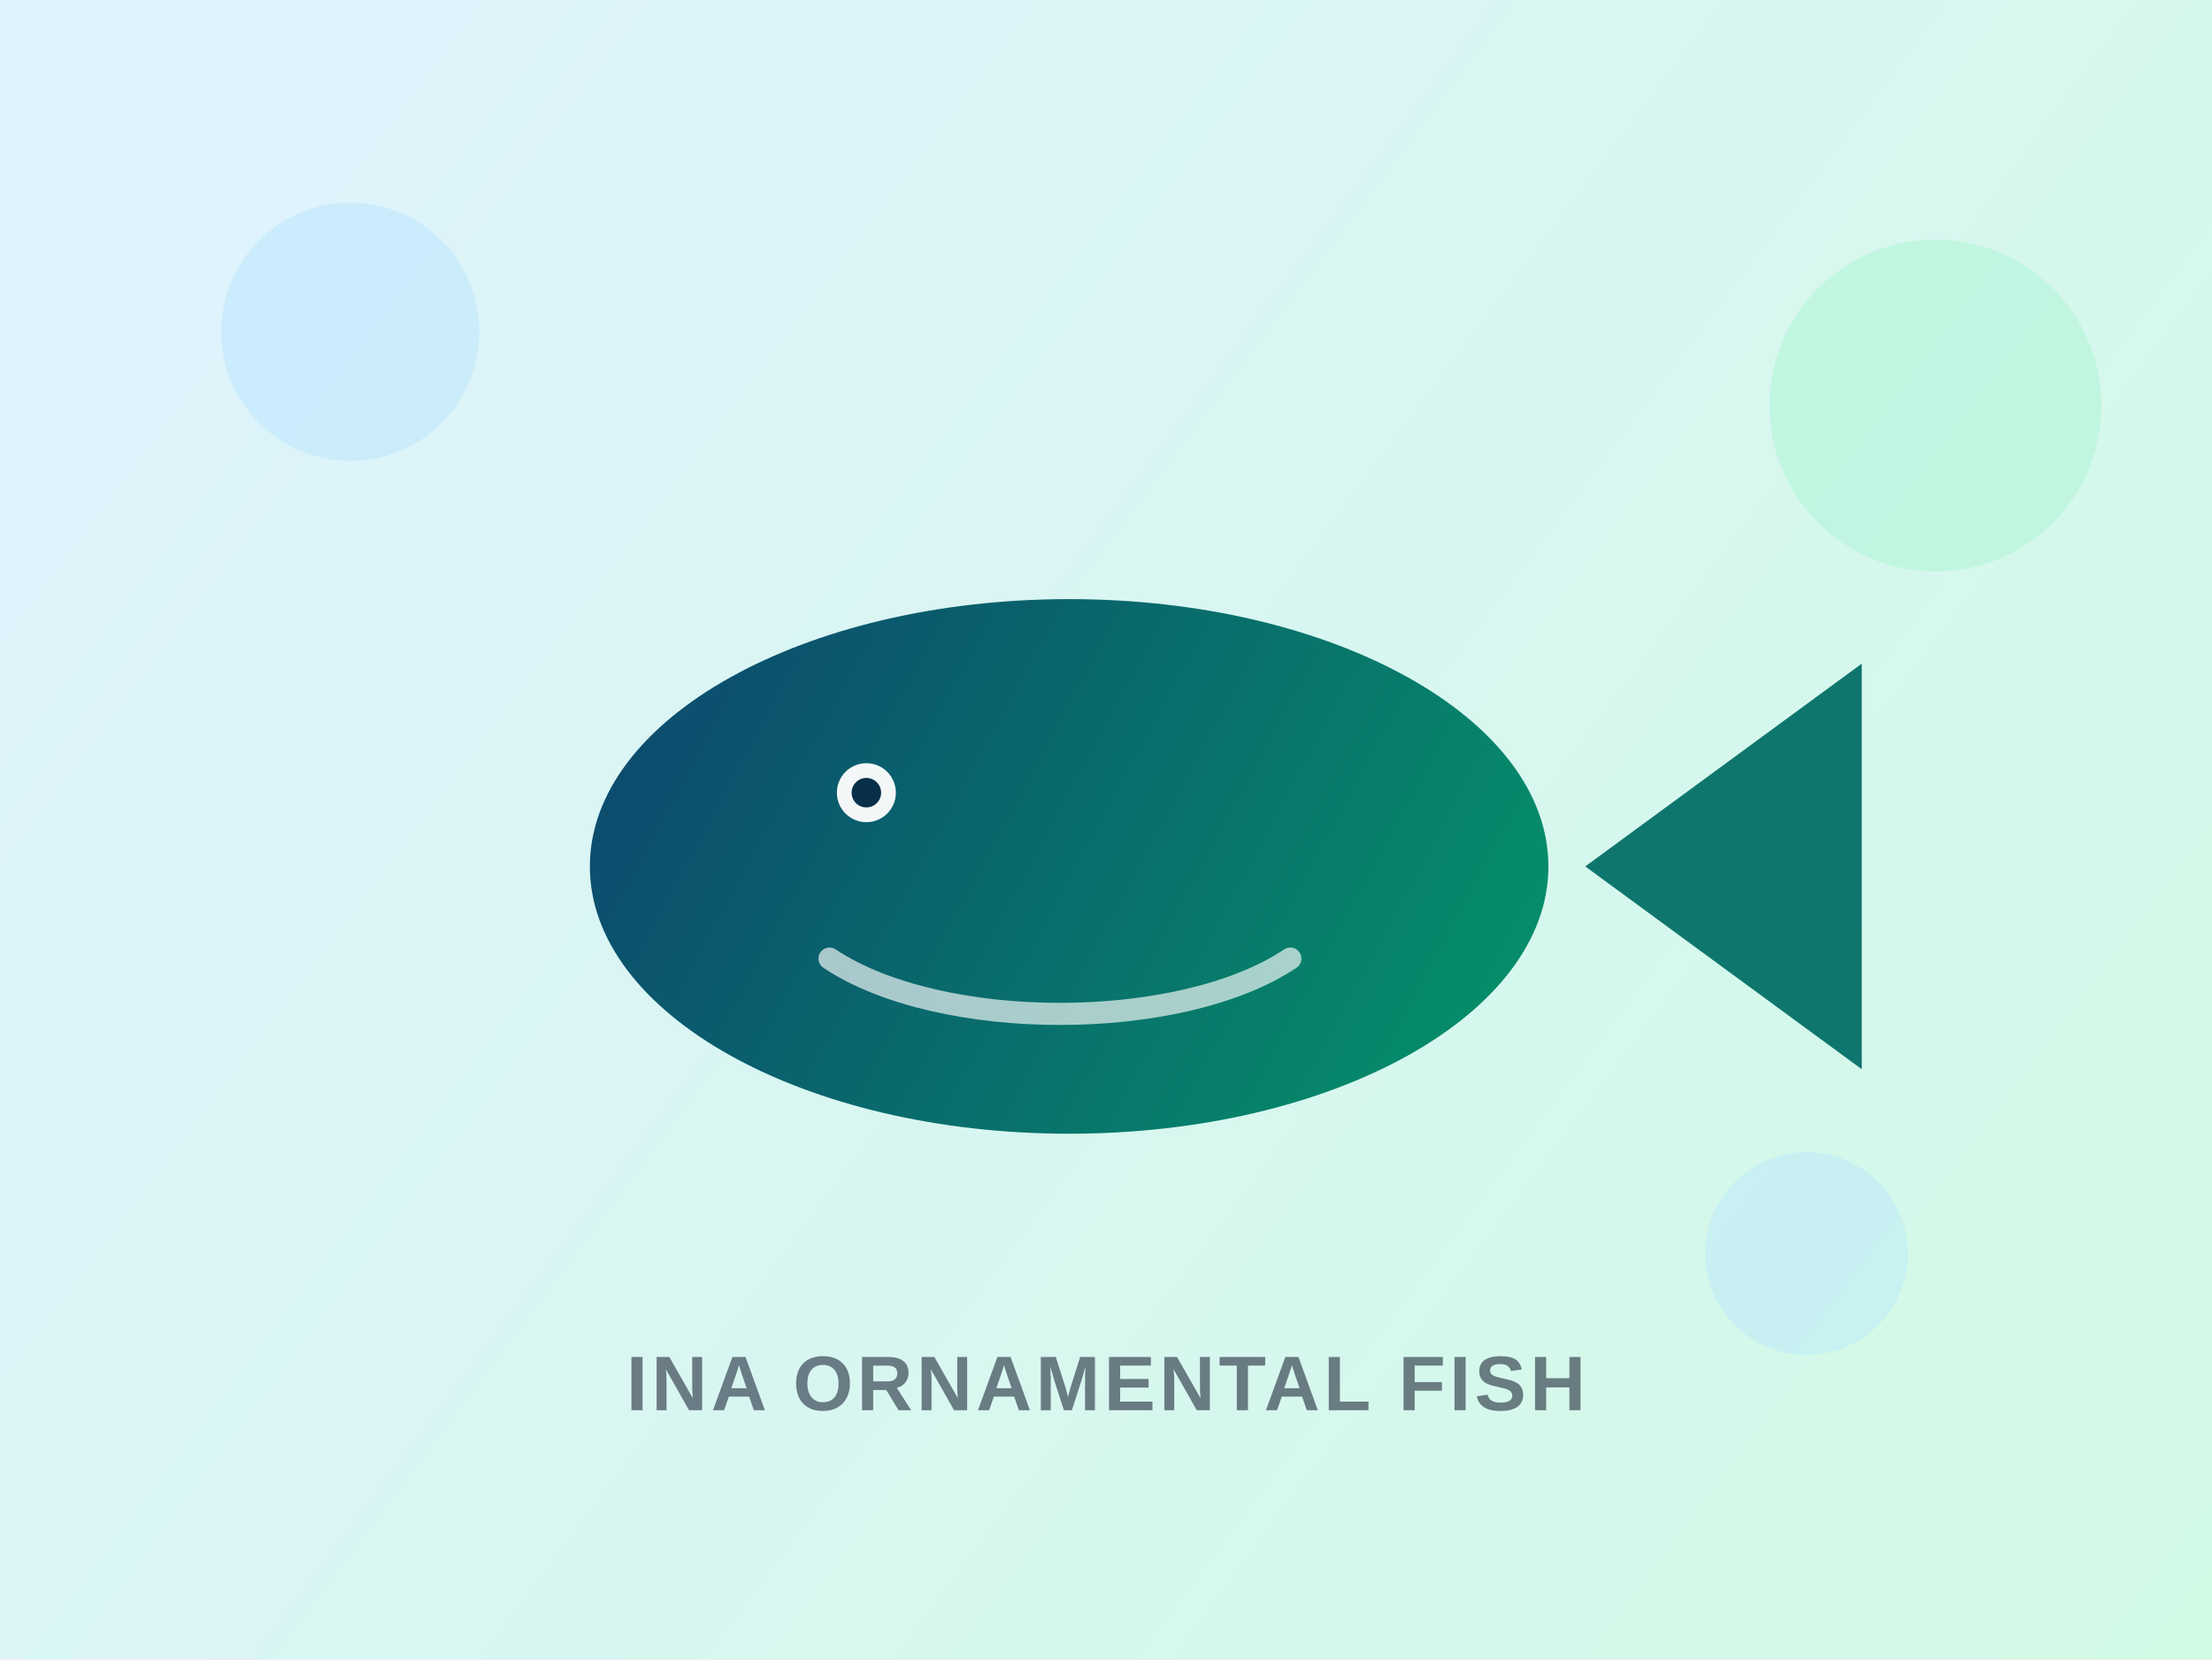
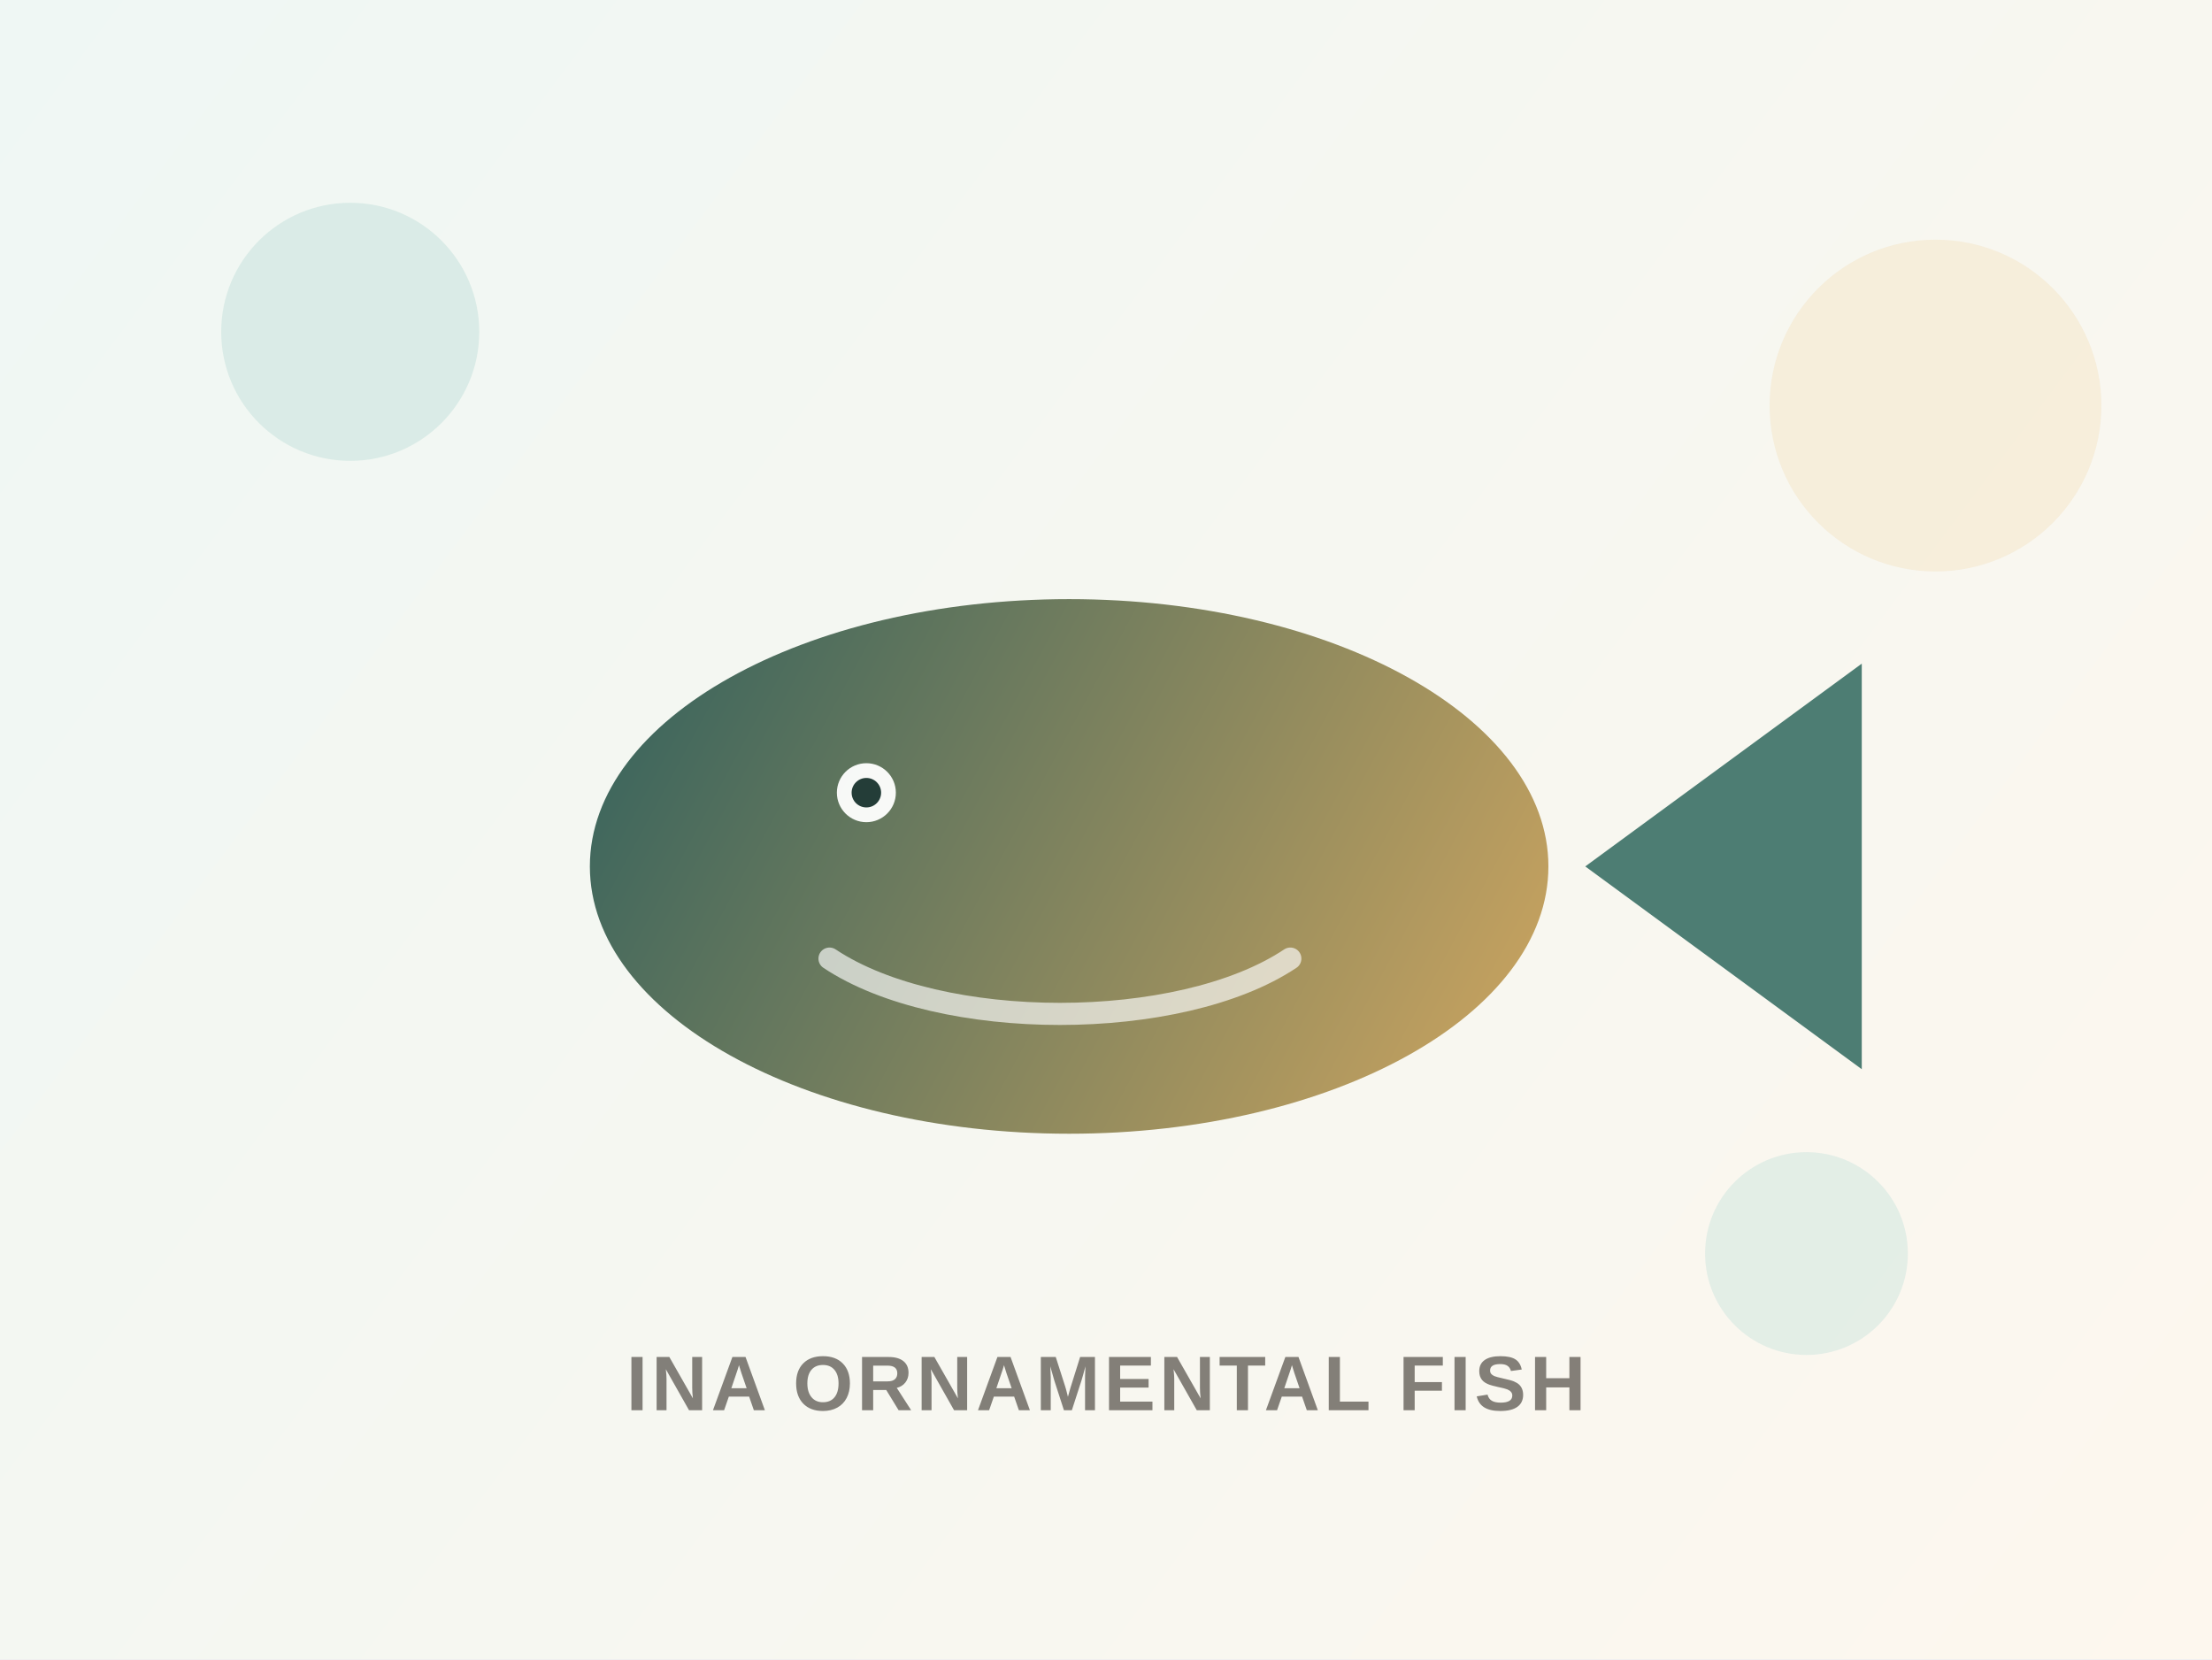
<svg xmlns="http://www.w3.org/2000/svg" width="1200" height="900" viewBox="0 0 1200 900" fill="none">
  <defs>
    <linearGradient id="bg" x1="0" y1="0" x2="1200" y2="900" gradientUnits="userSpaceOnUse">
-       <stop stop-color="#E0F2FE" />
-       <stop offset="1" stop-color="#D1FAE5" />
+       <stop stop-color="#EFF7F4" />
+       <stop offset="1" stop-color="#FDF7EE" />
    </linearGradient>
    <linearGradient id="fish" x1="350" y1="350" x2="850" y2="620" gradientUnits="userSpaceOnUse">
-       <stop stop-color="#0C4A6E" />
-       <stop offset="1" stop-color="#059669" />
+       <stop stop-color="#3B655D" />
+       <stop offset="1" stop-color="#D4A85F" />
    </linearGradient>
  </defs>
  <rect width="1200" height="900" fill="url(#bg)" />
-   <circle cx="190" cy="180" r="70" fill="#BAE6FD" opacity="0.55" />
-   <circle cx="1050" cy="220" r="90" fill="#A7F3D0" opacity="0.45" />
-   <circle cx="980" cy="680" r="55" fill="#BAE6FD" opacity="0.45" />
+   <circle cx="190" cy="180" r="70" fill="#C7E2DC" opacity="0.55" />
+   <circle cx="1050" cy="220" r="90" fill="#F3E2C2" opacity="0.45" />
+   <circle cx="980" cy="680" r="55" fill="#C7E2DC" opacity="0.45" />
  <ellipse cx="580" cy="470" rx="260" ry="145" fill="url(#fish)" />
-   <path d="M860 470L1010 360V580L860 470Z" fill="#0F766E" />
+   <path d="M860 470L1010 360V580L860 470Z" fill="#4D7D73" />
  <circle cx="470" cy="430" r="16" fill="#FFFFFF" opacity="0.95" />
-   <circle cx="470" cy="430" r="8" fill="#082F49" />
+   <circle cx="470" cy="430" r="8" fill="#243D38" />
  <path d="M450 520C510 560 640 560 700 520" stroke="#FFFFFF" stroke-opacity="0.65" stroke-width="12" stroke-linecap="round" />
-   <text x="50%" y="85%" text-anchor="middle" fill="#0F172A" fill-opacity="0.55" font-family="Arial, Helvetica, sans-serif" font-size="42" font-weight="700" letter-spacing="2">
+   <text x="50%" y="85%" text-anchor="middle" fill="#231E16" fill-opacity="0.55" font-family="Arial, Helvetica, sans-serif" font-size="42" font-weight="700" letter-spacing="2">
    INA ORNAMENTAL FISH
  </text>
</svg>
